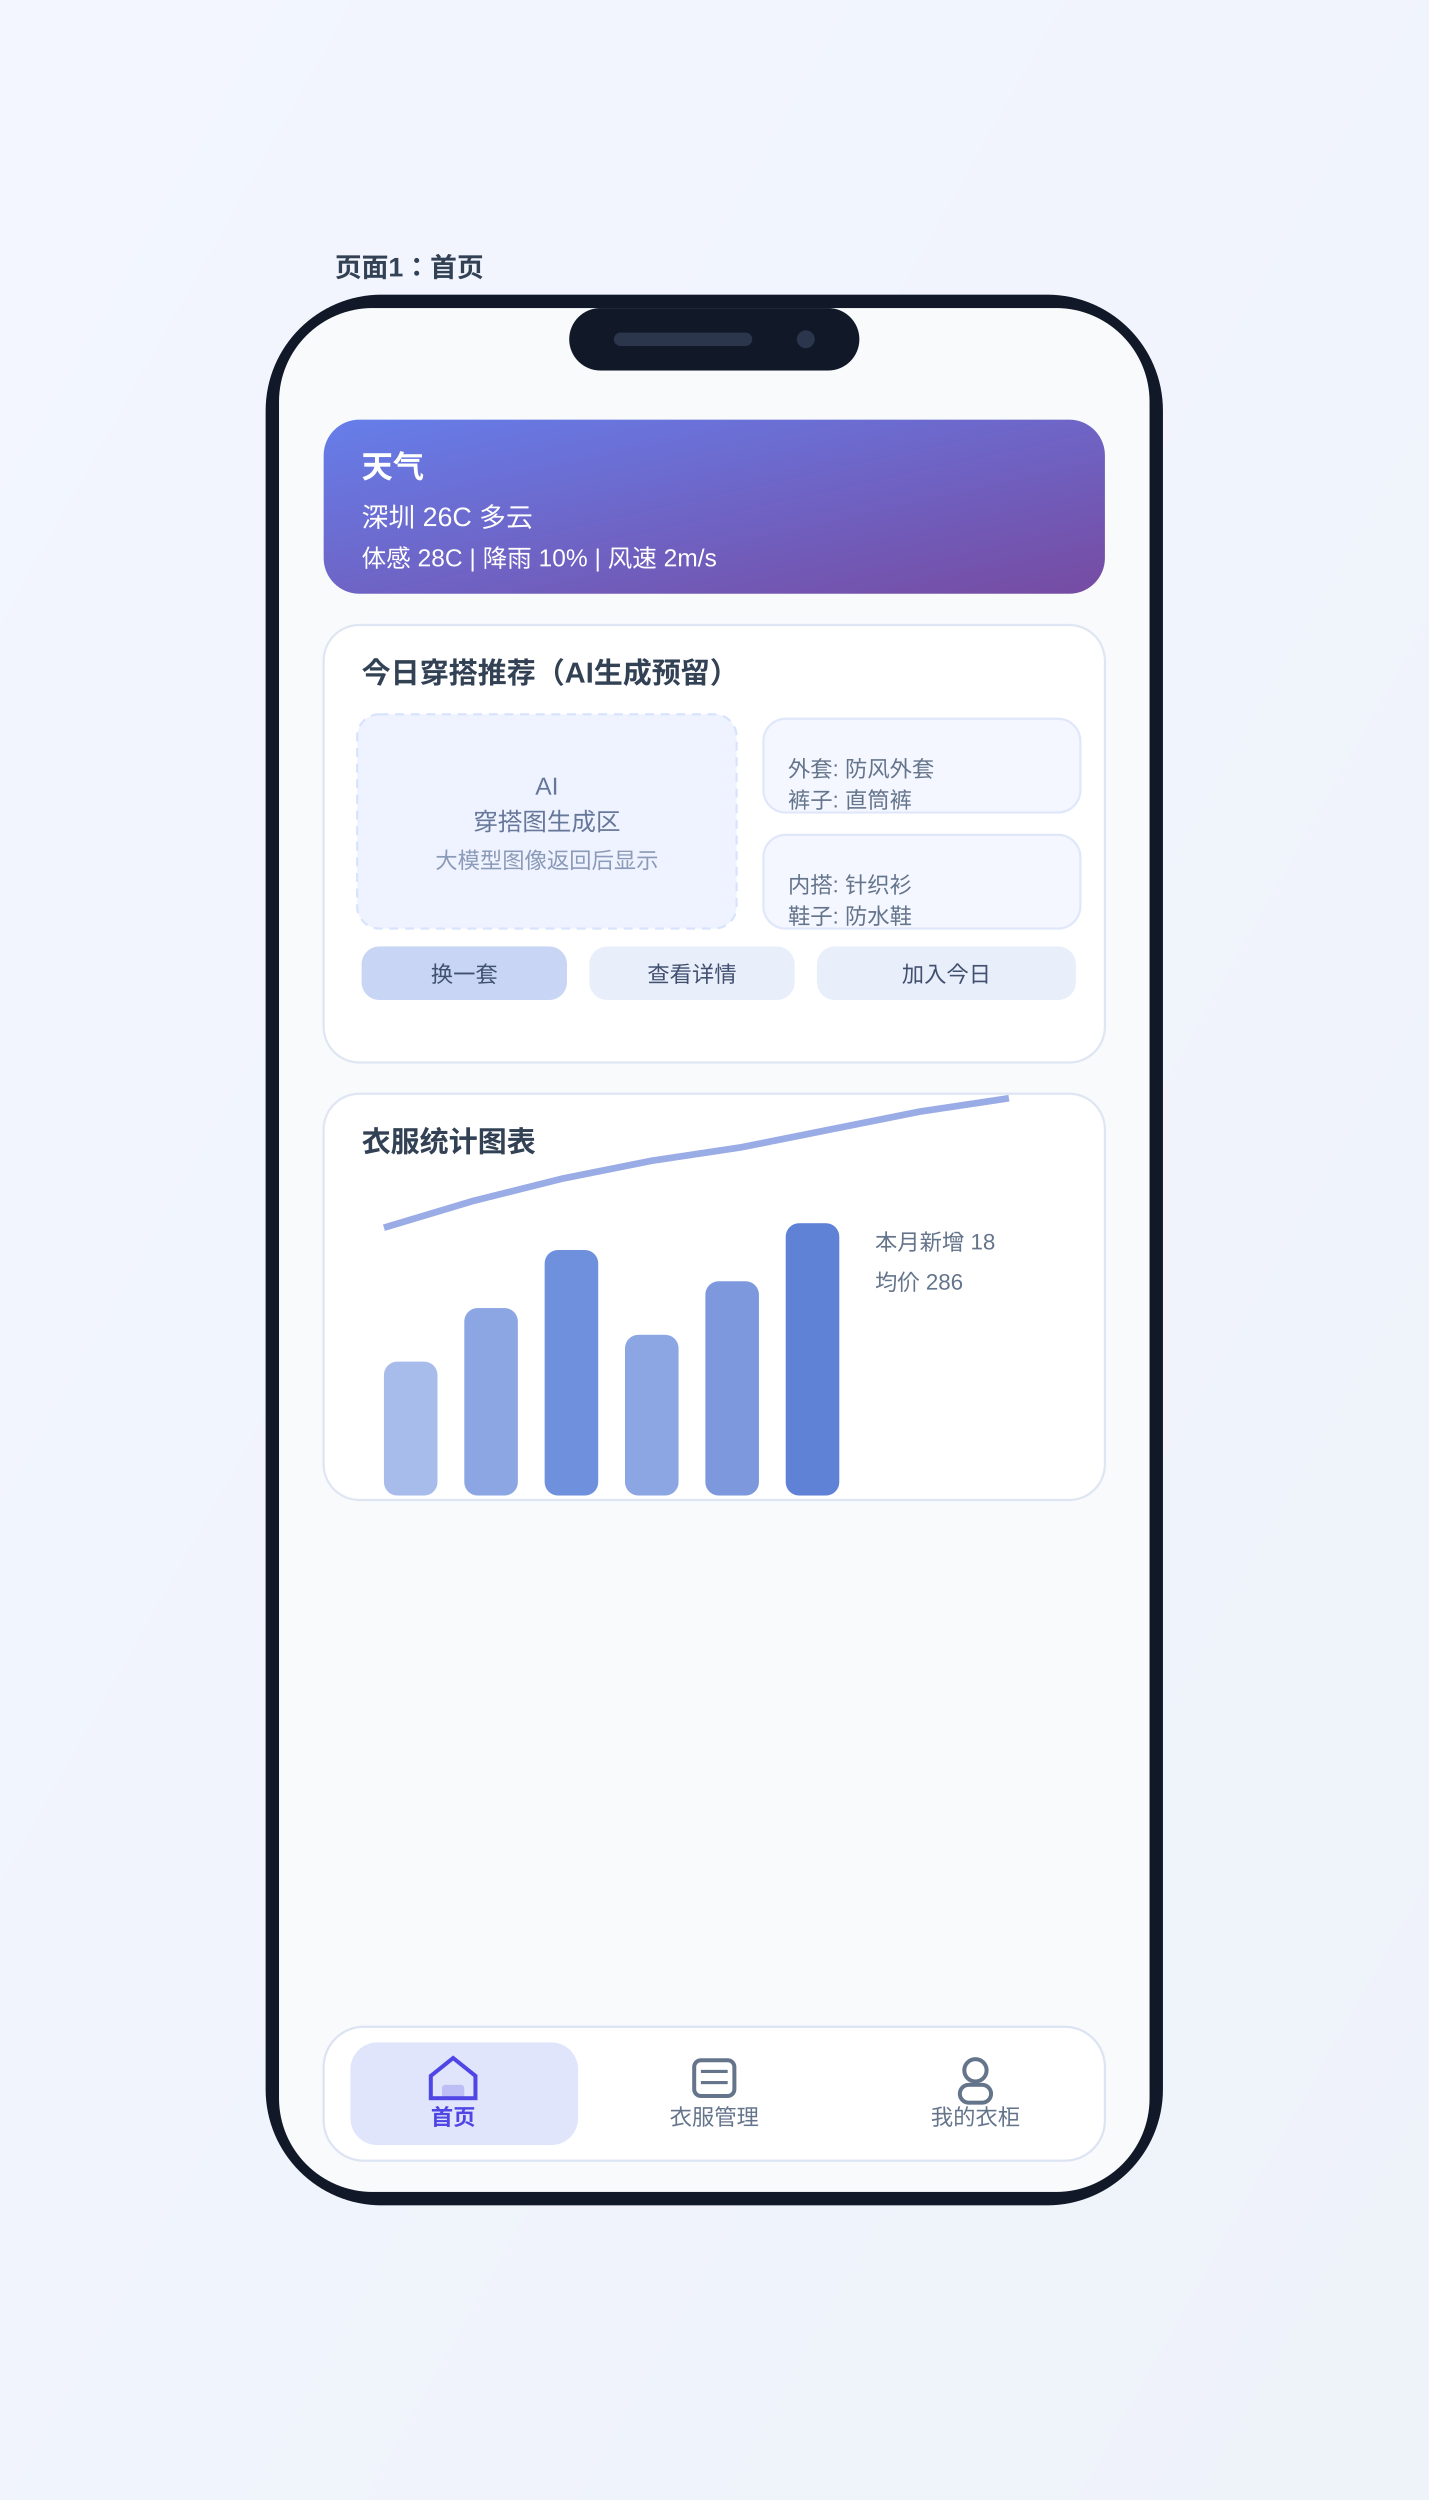
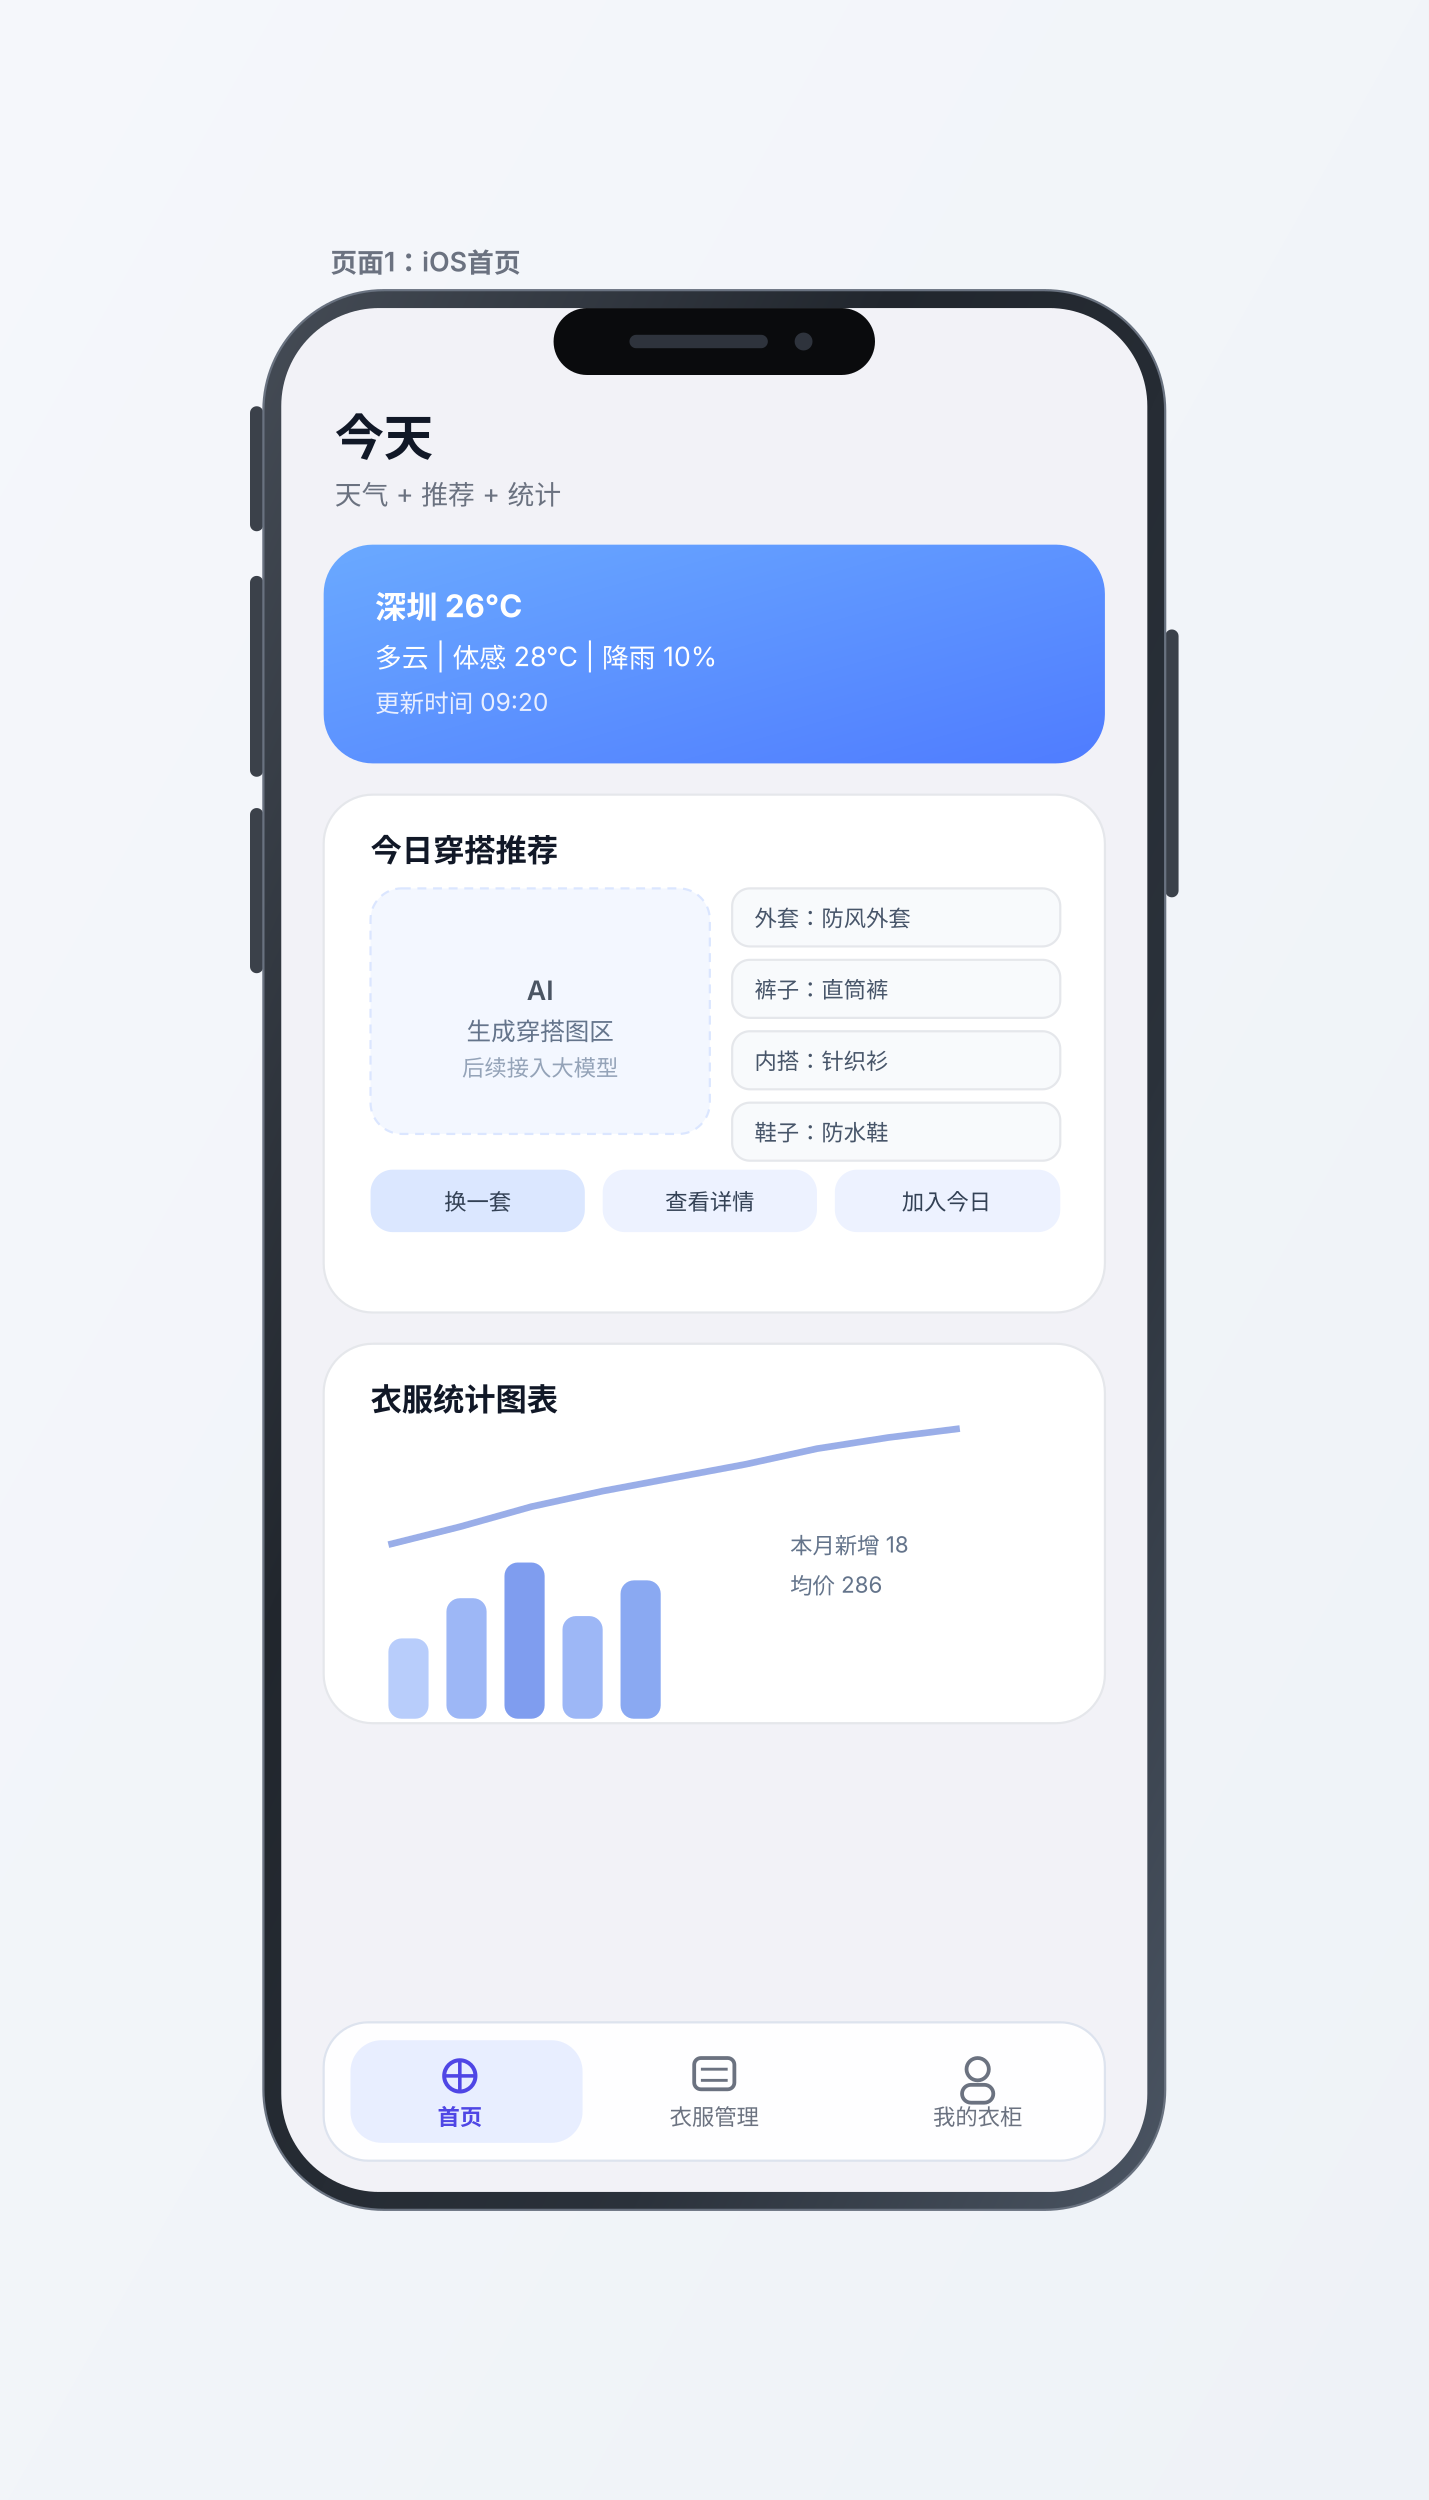
- <svg xmlns="http://www.w3.org/2000/svg" width="640" height="1120" viewBox="0 0 640 1120" role="img" aria-label="Mobile home thumbnail">
+ <svg xmlns="http://www.w3.org/2000/svg" width="640" height="1120" viewBox="0 0 640 1120" role="img" aria-label="iOS style mobile home thumbnail">
  <defs>
    <linearGradient id="bg" x1="0%" y1="0%" x2="100%" y2="100%">
-       <stop offset="0%" stop-color="#f3f6ff" />
-       <stop offset="100%" stop-color="#eef2f9" />
+       <stop offset="0%" stop-color="#f5f7fb" />
+       <stop offset="100%" stop-color="#eef2f7" />
    </linearGradient>
-     <linearGradient id="brand" x1="0%" y1="0%" x2="100%" y2="100%">
-       <stop offset="0%" stop-color="#667eea" />
-       <stop offset="100%" stop-color="#764ba2" />
+     <linearGradient id="frameMetal" x1="0%" y1="0%" x2="100%" y2="100%">
+       <stop offset="0%" stop-color="#454c56" />
+       <stop offset="35%" stop-color="#21262d" />
+       <stop offset="70%" stop-color="#2a313a" />
+       <stop offset="100%" stop-color="#4b5563" />
+     </linearGradient>
+     <linearGradient id="weather" x1="0%" y1="0%" x2="100%" y2="100%">
+       <stop offset="0%" stop-color="#6aa9ff" />
+       <stop offset="100%" stop-color="#4f7cff" />
    </linearGradient>
  </defs>
  <rect width="640" height="1120" fill="url(#bg)" />
-   <rect x="119" y="132" width="402" height="856" rx="52" fill="#111827" />
-   <rect x="125" y="138" width="390" height="844" rx="42" fill="#f8fafc" />
-   <rect x="255" y="138" width="130" height="28" rx="14" fill="#111827" />
-   <rect x="275" y="149" width="62" height="6" rx="3" fill="#2b364d" />
-   <circle cx="361" cy="152" r="4" fill="#2b364d" />
-   <text x="150" y="124" font-size="12" font-family="Arial, sans-serif" fill="#334155" font-weight="700">页面1：首页</text>
-   <rect x="145" y="188" width="350" height="78" rx="16" fill="url(#brand)" />
-   <text x="162" y="214" font-size="14" font-family="Arial, sans-serif" fill="#fff" font-weight="700">天气</text>
-   <text x="162" y="236" font-size="12" font-family="Arial, sans-serif" fill="#fff">深圳 26C 多云</text>
-   <text x="162" y="254" font-size="11" font-family="Arial, sans-serif" fill="#fff">体感 28C | 降雨 10% | 风速 2m/s</text>
-   <rect x="145" y="280" width="350" height="196" rx="16" fill="#ffffff" stroke="#dfe6f3" />
-   <text x="162" y="306" font-size="13" font-family="Arial, sans-serif" fill="#334155" font-weight="700">今日穿搭推荐（AI生成预留）</text>
-   <rect x="160" y="320" width="170" height="96" rx="10" fill="#eef3ff" stroke="#d8e4fb" stroke-dasharray="4 3" />
-   <text x="245" y="356" text-anchor="middle" font-size="11" font-family="Arial, sans-serif" fill="#66779a">AI</text>
-   <text x="245" y="372" text-anchor="middle" font-size="11" font-family="Arial, sans-serif" fill="#66779a">穿搭图生成区</text>
-   <text x="245" y="389" text-anchor="middle" font-size="10" font-family="Arial, sans-serif" fill="#8b9ab8">大模型图像返回后显示</text>
-   <rect x="342" y="322" width="142" height="42" rx="10" fill="#f4f7ff" stroke="#e0e7fa" />
-   <rect x="342" y="374" width="142" height="42" rx="10" fill="#f4f7ff" stroke="#e0e7fa" />
-   <text x="353" y="348" font-size="10" font-family="Arial, sans-serif" fill="#64748b">外套: 防风外套</text>
-   <text x="353" y="362" font-size="10" font-family="Arial, sans-serif" fill="#64748b">裤子: 直筒裤</text>
-   <text x="353" y="400" font-size="10" font-family="Arial, sans-serif" fill="#64748b">内搭: 针织衫</text>
-   <text x="353" y="414" font-size="10" font-family="Arial, sans-serif" fill="#64748b">鞋子: 防水鞋</text>
-   <rect x="162" y="424" width="92" height="24" rx="8" fill="#c8d5f5" />
-   <rect x="264" y="424" width="92" height="24" rx="8" fill="#e9eefb" />
-   <rect x="366" y="424" width="116" height="24" rx="8" fill="#e9eefb" />
-   <text x="208" y="440" text-anchor="middle" font-size="10" font-family="Arial, sans-serif" fill="#41506f">换一套</text>
-   <text x="310" y="440" text-anchor="middle" font-size="10" font-family="Arial, sans-serif" fill="#41506f">查看详情</text>
-   <text x="424" y="440" text-anchor="middle" font-size="10" font-family="Arial, sans-serif" fill="#41506f">加入今日</text>
-   <rect x="145" y="490" width="350" height="182" rx="16" fill="#ffffff" stroke="#dfe6f3" />
-   <text x="162" y="516" font-size="13" font-family="Arial, sans-serif" fill="#334155" font-weight="700">衣服统计图表</text>
-   <rect x="172" y="610" width="24" height="60" rx="6" fill="#a8bceb" />
-   <rect x="208" y="586" width="24" height="84" rx="6" fill="#8ca6e4" />
-   <rect x="244" y="560" width="24" height="110" rx="6" fill="#6f90dd" />
-   <rect x="280" y="598" width="24" height="72" rx="6" fill="#8ca6e4" />
-   <rect x="316" y="574" width="24" height="96" rx="6" fill="#7d98dd" />
-   <rect x="352" y="548" width="24" height="122" rx="6" fill="#5f82d6" />
-   <polyline points="172,550 212,538 252,528 292,520 332,514 372,506 412,498 452,492" fill="none" stroke="#9aace6" stroke-width="3" />
-   <text x="392" y="560" font-size="10" font-family="Arial, sans-serif" fill="#64748b">本月新增 18</text>
-   <text x="392" y="578" font-size="10" font-family="Arial, sans-serif" fill="#64748b">均价 286</text>
-   <rect x="145" y="908" width="350" height="60" rx="18" fill="#ffffff" stroke="#dce3f2" />
-   <rect x="157" y="915" width="102" height="46" rx="12" fill="#667eea" opacity="0.2" />
-   <polygon points="193,930 203,922 213,930 213,940 193,940" fill="none" stroke="#4f46e5" stroke-width="1.8" />
-   <rect x="198" y="934" width="10" height="6" rx="1.5" fill="#4f46e5" opacity="0.25" />
-   <rect x="311" y="923" width="18" height="16" rx="3" fill="none" stroke="#64748b" stroke-width="1.8" />
-   <line x1="314" y1="928" x2="326" y2="928" stroke="#64748b" stroke-width="1.4" />
-   <line x1="314" y1="933" x2="326" y2="933" stroke="#64748b" stroke-width="1.4" />
-   <circle cx="437" cy="927.5" r="5" fill="none" stroke="#64748b" stroke-width="1.8" />
-   <rect x="430" y="934" width="14" height="8" rx="4" fill="none" stroke="#64748b" stroke-width="1.8" />
-   <text x="203" y="952" text-anchor="middle" font-size="10" font-family="Arial, sans-serif" fill="#4f46e5" font-weight="700">首页</text>
-   <text x="320" y="952" text-anchor="middle" font-size="10" font-family="Arial, sans-serif" fill="#64748b">衣服管理</text>
-   <text x="437" y="952" text-anchor="middle" font-size="10" font-family="Arial, sans-serif" fill="#64748b">我的衣柜</text>
+   <rect x="112" y="258" width="6" height="90" rx="3" fill="#3b414a" />
+   <rect x="112" y="362" width="6" height="74" rx="3" fill="#3b414a" />
+   <rect x="112" y="182" width="6" height="56" rx="3" fill="#3b414a" />
+   <rect x="522" y="282" width="6" height="120" rx="3" fill="#3b414a" />
+   <rect x="118" y="130" width="404" height="860" rx="54" fill="url(#frameMetal)" stroke="#697280" stroke-width="1" />
+   <rect x="126" y="138" width="388" height="844" rx="44" fill="#f2f2f7" />
+   <rect x="248" y="138" width="144" height="30" rx="15" fill="#0a0b0d" />
+   <rect x="282" y="150" width="62" height="6" rx="3" fill="#2e333c" />
+   <circle cx="360" cy="153" r="4" fill="#2e333c" />
+   <text x="148" y="122" font-size="12" font-family="SF Pro Text, -apple-system, BlinkMacSystemFont, sans-serif" fill="#6b7280" font-weight="600">页面1：iOS首页</text>
+   <text x="150" y="204" font-size="22" font-family="SF Pro Display, -apple-system, BlinkMacSystemFont, sans-serif" fill="#111827" font-weight="700">今天</text>
+   <text x="150" y="226" font-size="12" font-family="SF Pro Text, -apple-system, BlinkMacSystemFont, sans-serif" fill="#6b7280">天气 + 推荐 + 统计</text>
+   <rect x="145" y="244" width="350" height="98" rx="22" fill="url(#weather)" />
+   <text x="168" y="277" font-size="14" font-family="SF Pro Text, -apple-system, BlinkMacSystemFont, sans-serif" fill="#ffffff" font-weight="700">深圳 26°C</text>
+   <text x="168" y="299" font-size="12" font-family="SF Pro Text, -apple-system, BlinkMacSystemFont, sans-serif" fill="#ffffff">多云 | 体感 28°C | 降雨 10%</text>
+   <text x="168" y="319" font-size="11" font-family="SF Pro Text, -apple-system, BlinkMacSystemFont, sans-serif" fill="#e8eeff">更新时间 09:20</text>
+   <rect x="145" y="356" width="350" height="232" rx="22" fill="#ffffff" stroke="#e5e7eb" />
+   <text x="166" y="386" font-size="14" font-family="SF Pro Text, -apple-system, BlinkMacSystemFont, sans-serif" fill="#111827" font-weight="700">今日穿搭推荐</text>
+   <rect x="166" y="398" width="152" height="110" rx="14" fill="#f3f7ff" stroke="#dbe6ff" stroke-dasharray="4 3" />
+   <text x="242" y="448" text-anchor="middle" font-size="12" font-family="SF Pro Text, -apple-system, BlinkMacSystemFont, sans-serif" fill="#4b5563" font-weight="600">AI</text>
+   <text x="242" y="466" text-anchor="middle" font-size="11" font-family="SF Pro Text, -apple-system, BlinkMacSystemFont, sans-serif" fill="#64748b">生成穿搭图区</text>
+   <text x="242" y="482" text-anchor="middle" font-size="10" font-family="SF Pro Text, -apple-system, BlinkMacSystemFont, sans-serif" fill="#94a3b8">后续接入大模型</text>
+   <rect x="328" y="398" width="147" height="26" rx="8" fill="#f8fafc" stroke="#e5e7eb" />
+   <rect x="328" y="430" width="147" height="26" rx="8" fill="#f8fafc" stroke="#e5e7eb" />
+   <rect x="328" y="462" width="147" height="26" rx="8" fill="#f8fafc" stroke="#e5e7eb" />
+   <rect x="328" y="494" width="147" height="26" rx="8" fill="#f8fafc" stroke="#e5e7eb" />
+   <text x="338" y="415" font-size="10" font-family="SF Pro Text, -apple-system, BlinkMacSystemFont, sans-serif" fill="#475569">外套：防风外套</text>
+   <text x="338" y="447" font-size="10" font-family="SF Pro Text, -apple-system, BlinkMacSystemFont, sans-serif" fill="#475569">裤子：直筒裤</text>
+   <text x="338" y="479" font-size="10" font-family="SF Pro Text, -apple-system, BlinkMacSystemFont, sans-serif" fill="#475569">内搭：针织衫</text>
+   <text x="338" y="511" font-size="10" font-family="SF Pro Text, -apple-system, BlinkMacSystemFont, sans-serif" fill="#475569">鞋子：防水鞋</text>
+   <rect x="166" y="524" width="96" height="28" rx="10" fill="#dbe7ff" />
+   <rect x="270" y="524" width="96" height="28" rx="10" fill="#edf2ff" />
+   <rect x="374" y="524" width="101" height="28" rx="10" fill="#edf2ff" />
+   <text x="214" y="542" text-anchor="middle" font-size="10" font-family="SF Pro Text, -apple-system, BlinkMacSystemFont, sans-serif" fill="#334155">换一套</text>
+   <text x="318" y="542" text-anchor="middle" font-size="10" font-family="SF Pro Text, -apple-system, BlinkMacSystemFont, sans-serif" fill="#334155">查看详情</text>
+   <text x="424" y="542" text-anchor="middle" font-size="10" font-family="SF Pro Text, -apple-system, BlinkMacSystemFont, sans-serif" fill="#334155">加入今日</text>
+   <rect x="145" y="602" width="350" height="170" rx="22" fill="#ffffff" stroke="#e5e7eb" />
+   <text x="166" y="632" font-size="14" font-family="SF Pro Text, -apple-system, BlinkMacSystemFont, sans-serif" fill="#111827" font-weight="700">衣服统计图表</text>
+   <rect x="174" y="734" width="18" height="36" rx="6" fill="#b8cdfb" />
+   <rect x="200" y="716" width="18" height="54" rx="6" fill="#9db7f6" />
+   <rect x="226" y="700" width="18" height="70" rx="6" fill="#7f9def" />
+   <rect x="252" y="724" width="18" height="46" rx="6" fill="#9db7f6" />
+   <rect x="278" y="708" width="18" height="62" rx="6" fill="#8aa9f2" />
+   <polyline points="174,692 206,684 238,675 270,668 302,662 334,656 366,649 398,644 430,640" fill="none" stroke="#9aaee8" stroke-width="3" />
+   <text x="354" y="696" font-size="10" font-family="SF Pro Text, -apple-system, BlinkMacSystemFont, sans-serif" fill="#64748b">本月新增 18</text>
+   <text x="354" y="714" font-size="10" font-family="SF Pro Text, -apple-system, BlinkMacSystemFont, sans-serif" fill="#64748b">均价 286</text>
+   <rect x="145" y="906" width="350" height="62" rx="20" fill="rgba(255,255,255,0.95)" stroke="#dde3ee" />
+   <rect x="157" y="914" width="104" height="46" rx="14" fill="#e8eeff" />
+   <circle cx="206" cy="930" r="7" fill="none" stroke="#4f46e5" stroke-width="1.8" />
+   <line x1="206" y1="923" x2="206" y2="937" stroke="#4f46e5" stroke-width="1.6" />
+   <line x1="199" y1="930" x2="213" y2="930" stroke="#4f46e5" stroke-width="1.6" />
+   <rect x="311" y="922" width="18" height="14" rx="3" fill="none" stroke="#6b7280" stroke-width="1.7" />
+   <line x1="314" y1="927" x2="326" y2="927" stroke="#6b7280" stroke-width="1.3" />
+   <line x1="314" y1="932" x2="326" y2="932" stroke="#6b7280" stroke-width="1.3" />
+   <circle cx="438" cy="927" r="5" fill="none" stroke="#6b7280" stroke-width="1.7" />
+   <rect x="431" y="934" width="14" height="8" rx="4" fill="none" stroke="#6b7280" stroke-width="1.7" />
+   <text x="206" y="952" text-anchor="middle" font-size="10" font-family="SF Pro Text, -apple-system, BlinkMacSystemFont, sans-serif" fill="#4f46e5" font-weight="700">首页</text>
+   <text x="320" y="952" text-anchor="middle" font-size="10" font-family="SF Pro Text, -apple-system, BlinkMacSystemFont, sans-serif" fill="#6b7280">衣服管理</text>
+   <text x="438" y="952" text-anchor="middle" font-size="10" font-family="SF Pro Text, -apple-system, BlinkMacSystemFont, sans-serif" fill="#6b7280">我的衣柜</text>
</svg>
